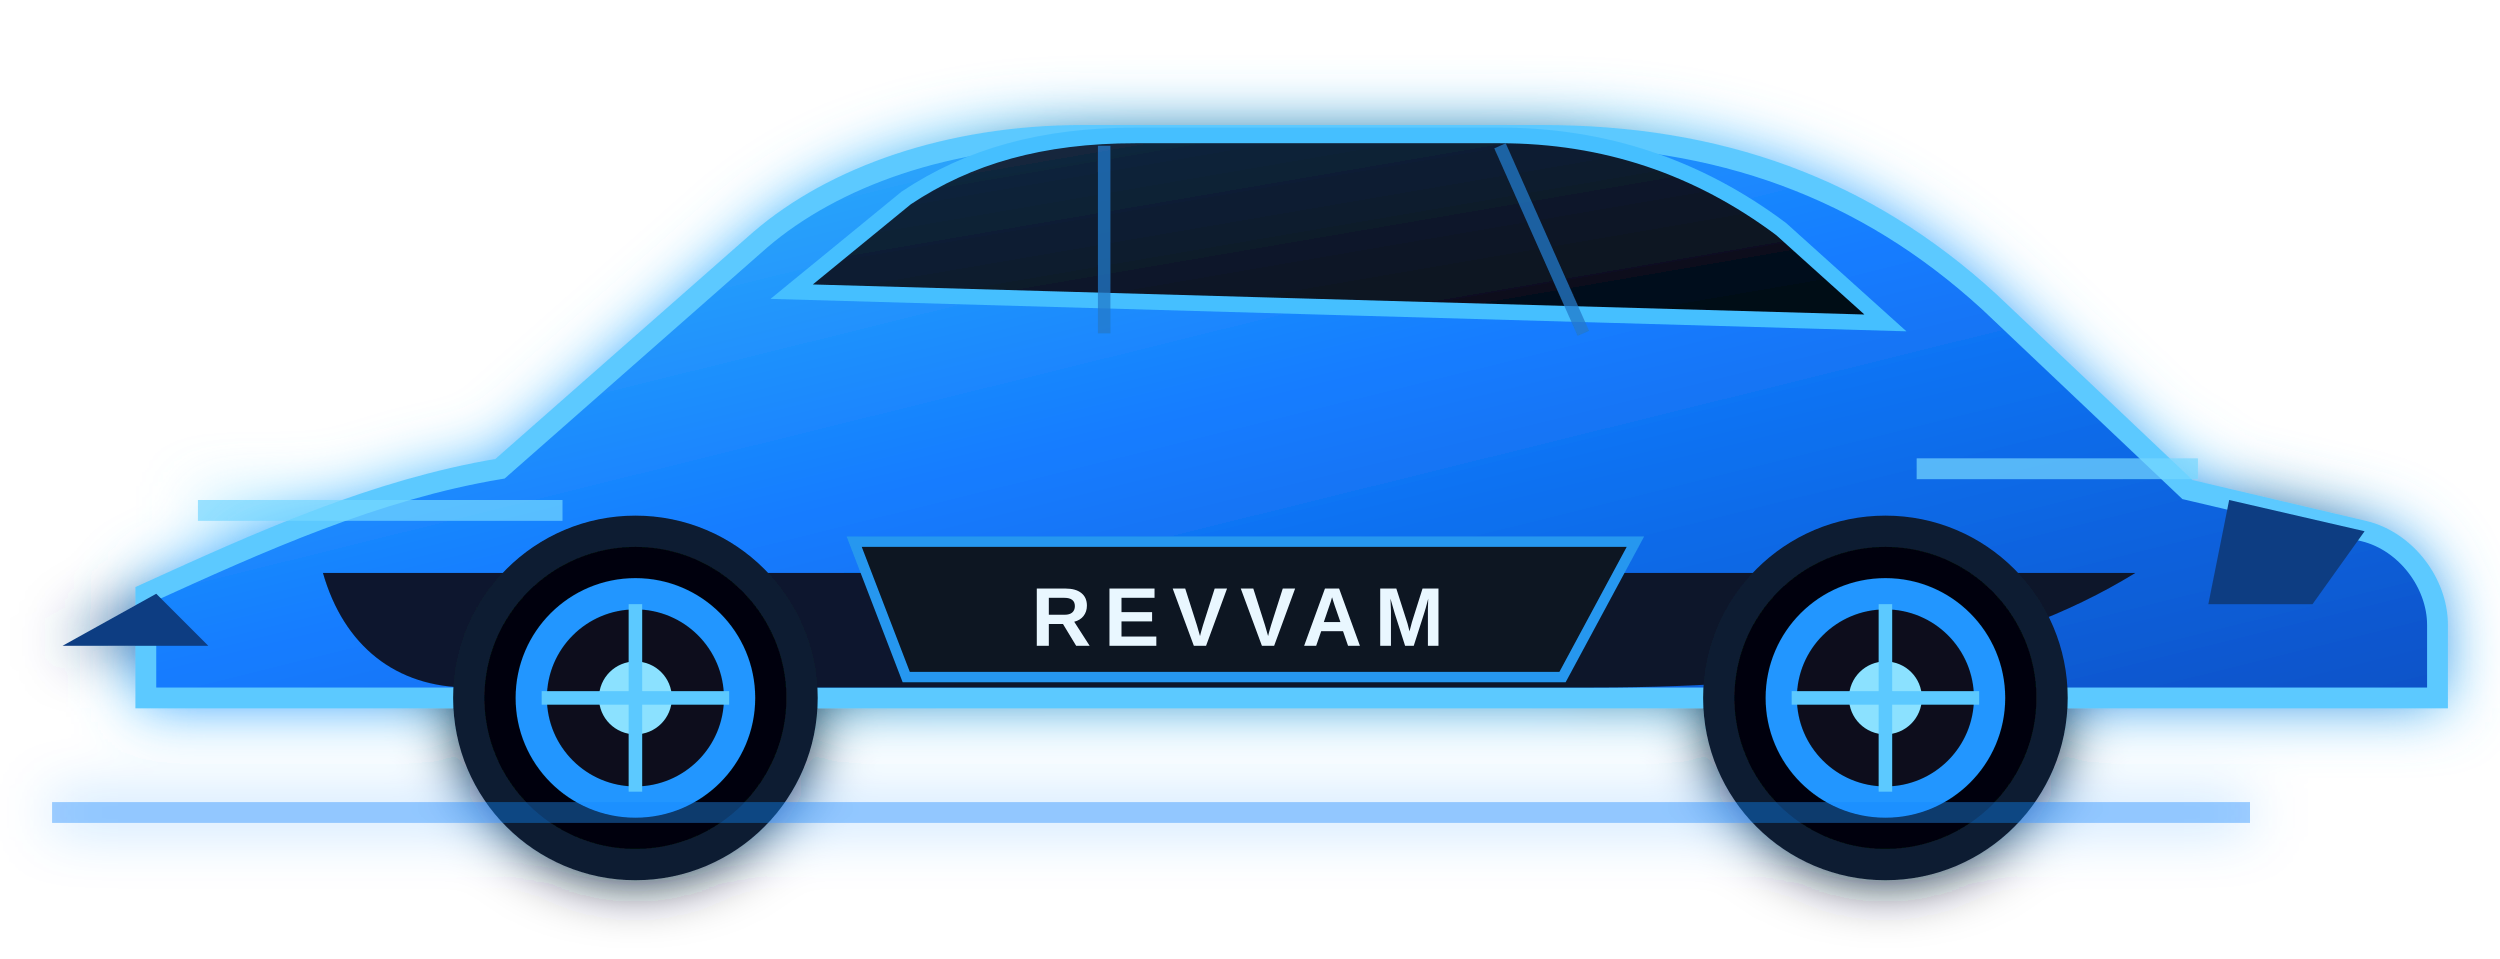
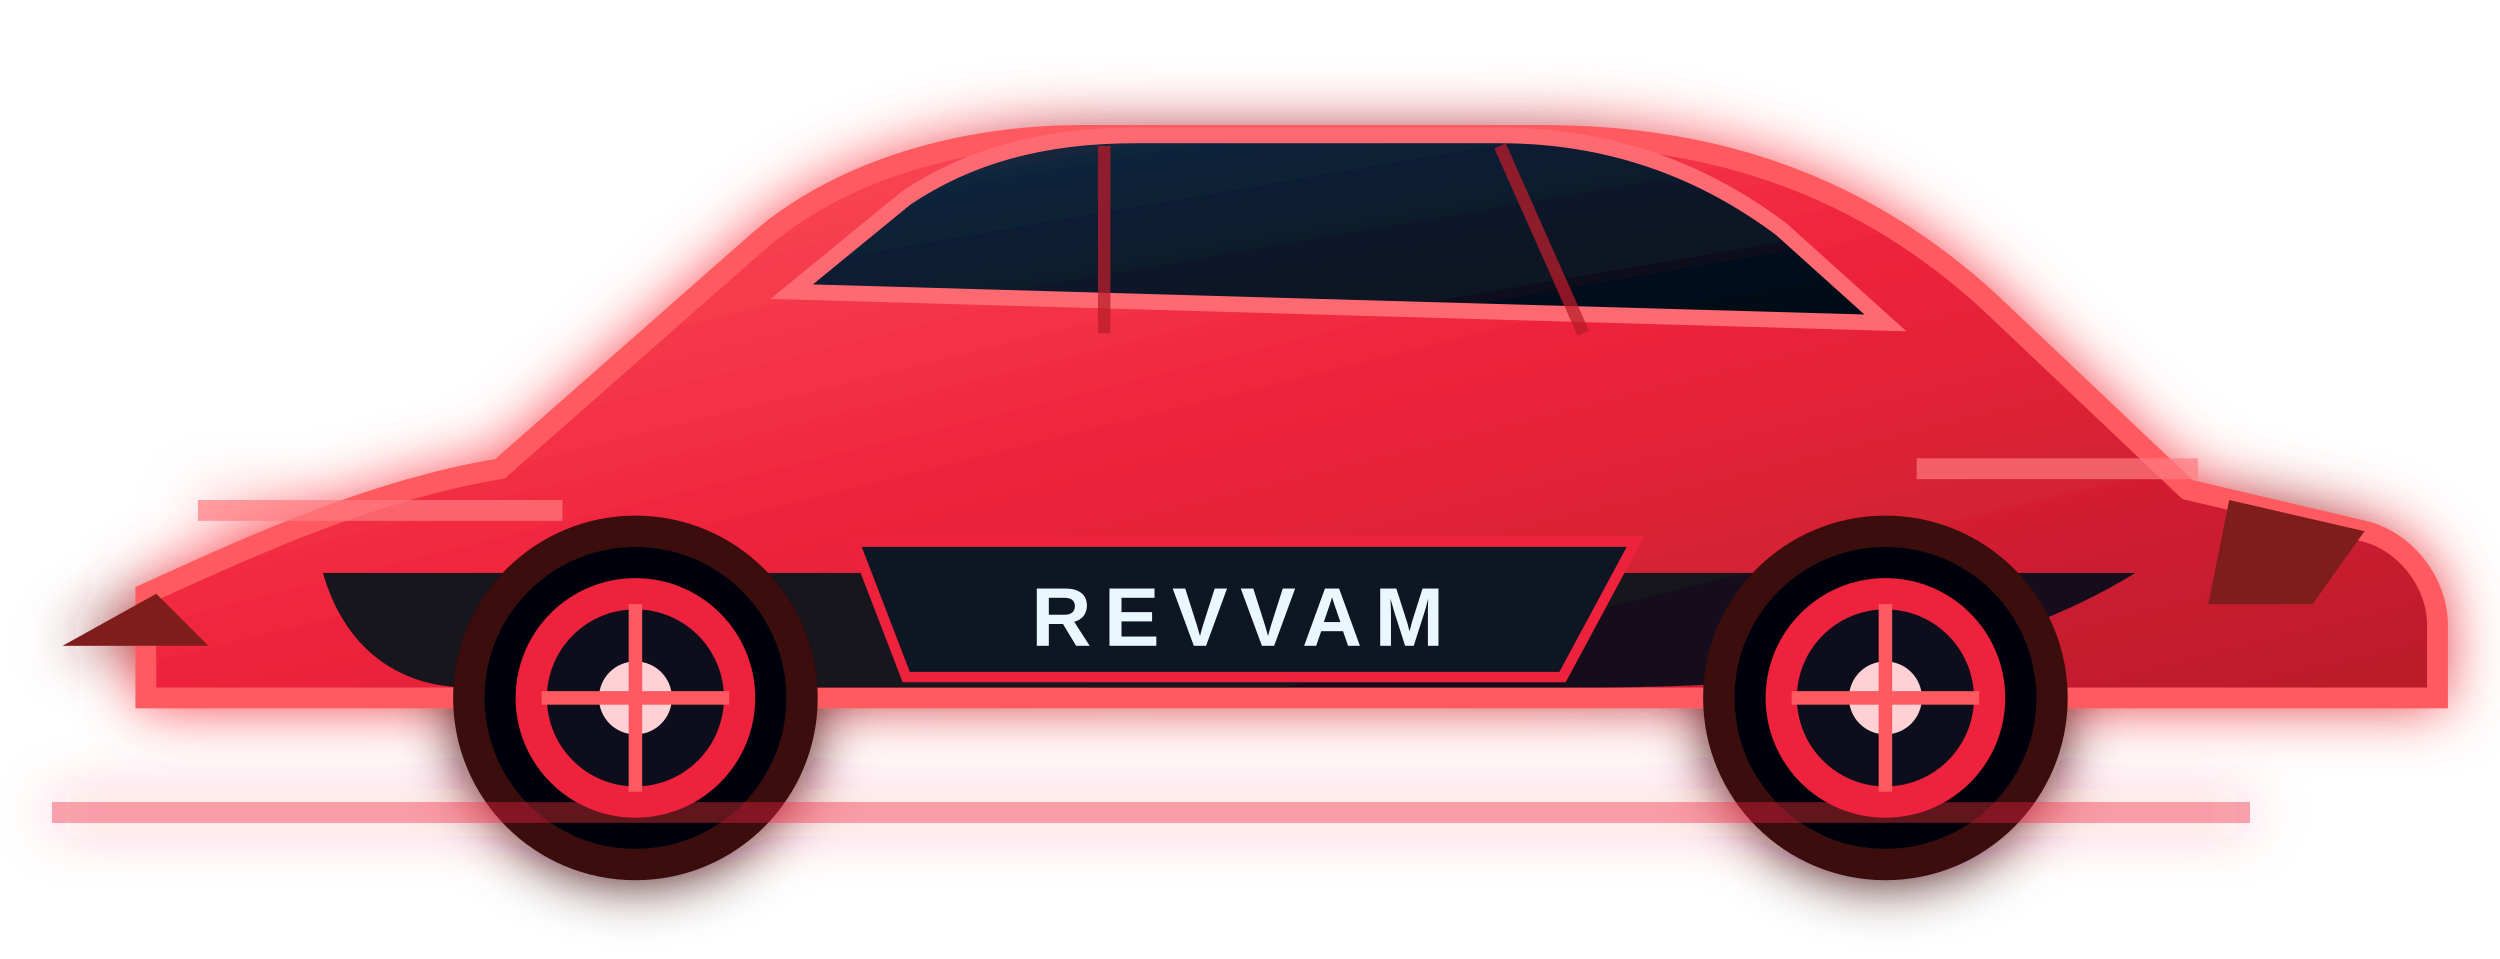
<svg xmlns="http://www.w3.org/2000/svg" viewBox="0 0 240 92" role="img" aria-labelledby="title desc">
  <defs>
    <linearGradient id="body" x1="0" y1="0" x2="1" y2="1">
-       <stop offset="0" stop-color="#38bdf8" />
-       <stop offset=".48" stop-color="#147cff" />
-       <stop offset="1" stop-color="#0752c8" />
+       <stop offset="0" stop-color="#ff5a5f" />
+       <stop offset=".48" stop-color="#ef233c" />
+       <stop offset="1" stop-color="#b91c2b" />
    </linearGradient>
    <linearGradient id="glass" x1="0" y1="0" x2="1" y2="1">
      <stop offset="0" stop-color="#152c46" />
      <stop offset="1" stop-color="#020812" />
    </linearGradient>
    <filter id="glow" x="-40%" y="-60%" width="180%" height="220%">
      <feGaussianBlur stdDeviation="2.8" result="blur" />
      <feMerge>
        <feMergeNode in="blur" />
        <feMergeNode in="SourceGraphic" />
      </feMerge>
    </filter>
  </defs>
  <g filter="url(#glow)">
-     <path d="M14 57c11-5 22-10 34-12l25-22c7-6 18-10 31-10h44c17 0 31 5 43 16l19 18 17 4c4 1 7 5 7 9v7H14z" fill="url(#body)" stroke="#5cc9ff" stroke-width="2" />
-     <path d="M76 28l11-9c6-4 13-6 22-6h35c10 0 19 3 27 9l10 9z" fill="url(#glass)" stroke="#45bfff" stroke-width="1.5" />
-     <path d="M106 14v18M144 14l8 18" stroke="#2479c9" stroke-width="1.2" opacity=".75" />
+     <path d="M14 57c11-5 22-10 34-12l25-22c7-6 18-10 31-10h44c17 0 31 5 43 16l19 18 17 4c4 1 7 5 7 9v7H14z" fill="url(#body)" stroke="#ff5a5f" stroke-width="2" />
+     <path d="M76 28l11-9c6-4 13-6 22-6h35c10 0 19 3 27 9l10 9z" fill="url(#glass)" stroke="#ff6b72" stroke-width="1.5" />
+     <path d="M106 14v18M144 14l8 18" stroke="#b91c2b" stroke-width="1.2" opacity=".75" />
    <path d="M31 55h174c-13 8-30 11-52 11H45c-7 0-12-4-14-11z" fill="#06101c" opacity=".92" />
-     <path d="M82 52h75l-7 13H87z" fill="#0b1420" stroke="#2697ef" stroke-width="1" />
+     <path d="M82 52h75l-7 13H87z" fill="#0b1420" stroke="#ef233c" stroke-width="1" />
    <text x="99" y="62" fill="#e9f7ff" font-family="Arial, sans-serif" font-size="8" font-weight="800" letter-spacing="1.2">REVVAM</text>
-     <path d="M15 57l-9 5h14M214 48l13 3-5 7h-10" fill="#0b3d82" />
-     <path d="M19 49h35M184 45h27" stroke="#75d7ff" stroke-width="2" opacity=".7" />
+     <path d="M15 57l-9 5h14M214 48l13 3-5 7h-10" fill="#7f1d1d" />
+     <path d="M19 49h35M184 45h27" stroke="#ff7a80" stroke-width="2" opacity=".7" />
    <g>
-       <circle cx="61" cy="67" r="16" fill="#02060b" stroke="#0c1c30" stroke-width="3" />
-       <circle cx="61" cy="67" r="10" fill="#07111d" stroke="#2196ff" stroke-width="3" />
-       <circle cx="61" cy="67" r="3.5" fill="#8be1ff" />
-       <path d="M61 58v18M52 67h18" stroke="#5cc9ff" stroke-width="1.3" />
+       <circle cx="61" cy="67" r="16" fill="#02060b" stroke="#3b0a0d" stroke-width="3" />
+       <circle cx="61" cy="67" r="10" fill="#07111d" stroke="#ef233c" stroke-width="3" />
+       <circle cx="61" cy="67" r="3.5" fill="#ffd1d4" />
+       <path d="M61 58v18M52 67h18" stroke="#ff5a5f" stroke-width="1.3" />
    </g>
    <g>
-       <circle cx="181" cy="67" r="16" fill="#02060b" stroke="#0c1c30" stroke-width="3" />
-       <circle cx="181" cy="67" r="10" fill="#07111d" stroke="#2196ff" stroke-width="3" />
-       <circle cx="181" cy="67" r="3.5" fill="#8be1ff" />
-       <path d="M181 58v18M172 67h18" stroke="#5cc9ff" stroke-width="1.3" />
+       <circle cx="181" cy="67" r="16" fill="#02060b" stroke="#3b0a0d" stroke-width="3" />
+       <circle cx="181" cy="67" r="10" fill="#07111d" stroke="#ef233c" stroke-width="3" />
+       <circle cx="181" cy="67" r="3.5" fill="#ffd1d4" />
+       <path d="M181 58v18M172 67h18" stroke="#ff5a5f" stroke-width="1.3" />
    </g>
-     <path d="M5 78h211" stroke="#1687ff" stroke-width="2" opacity=".4" />
+     <path d="M5 78h211" stroke="#ef233c" stroke-width="2" opacity=".4" />
  </g>
</svg>
